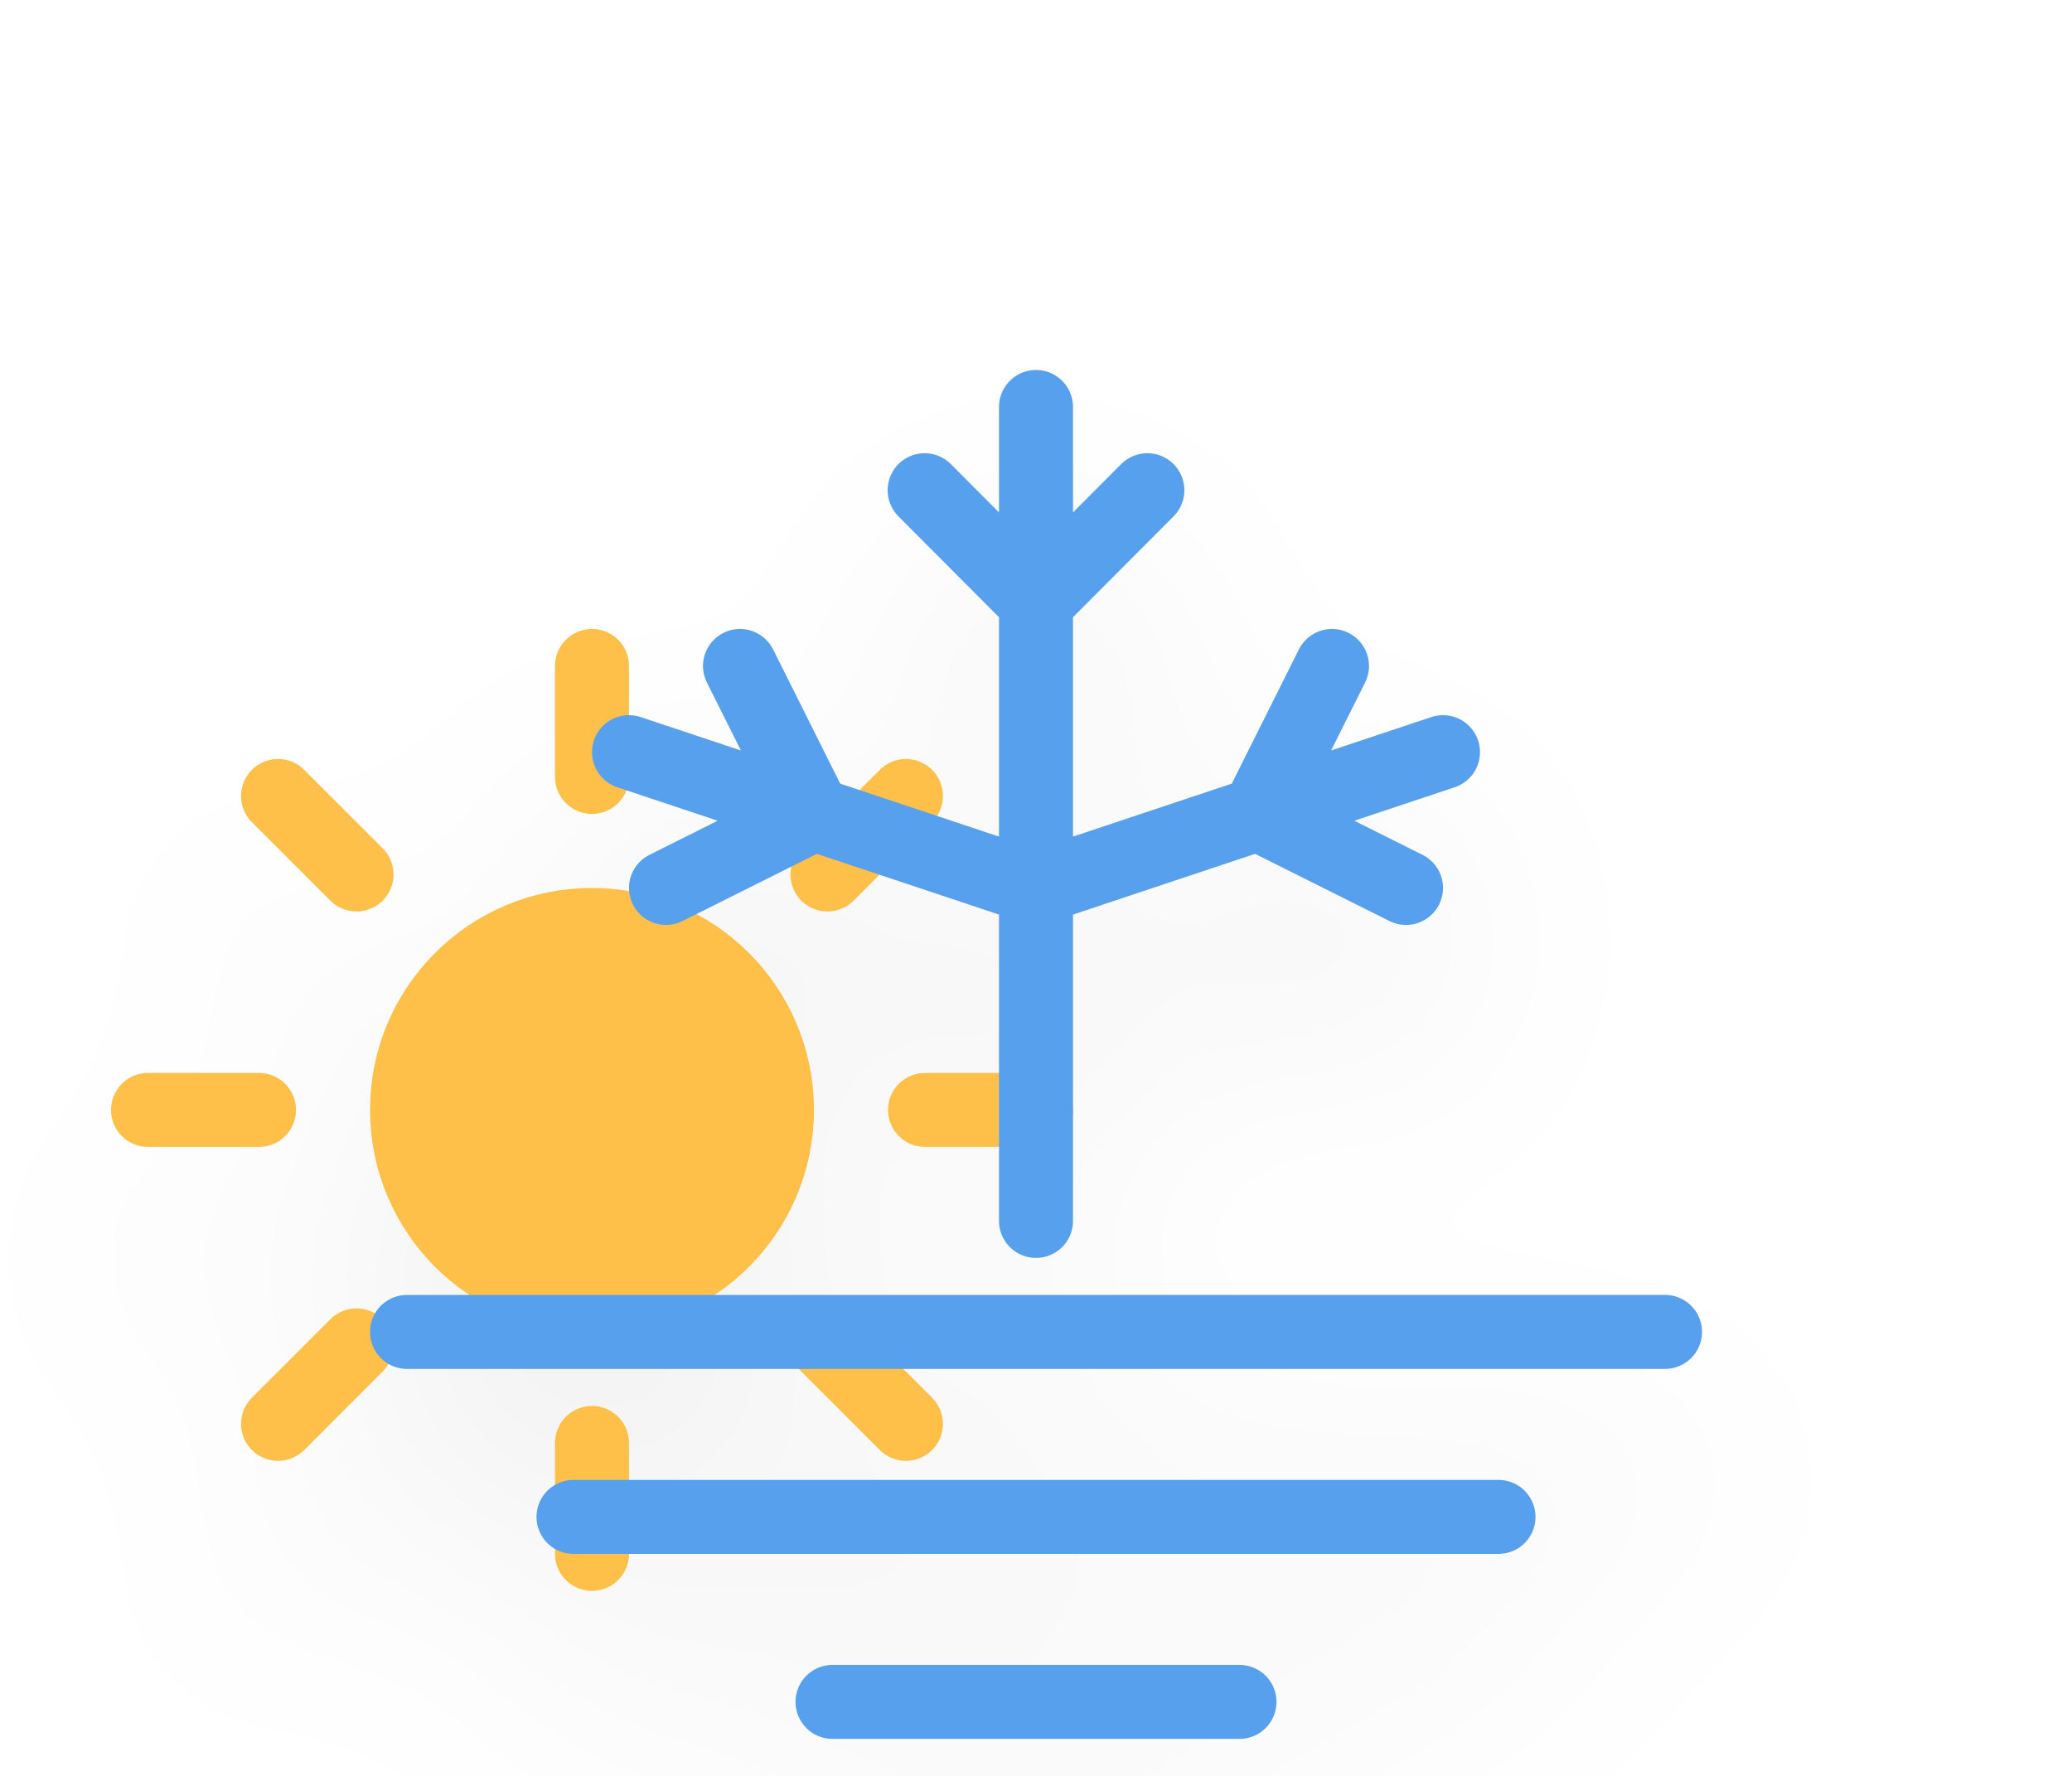
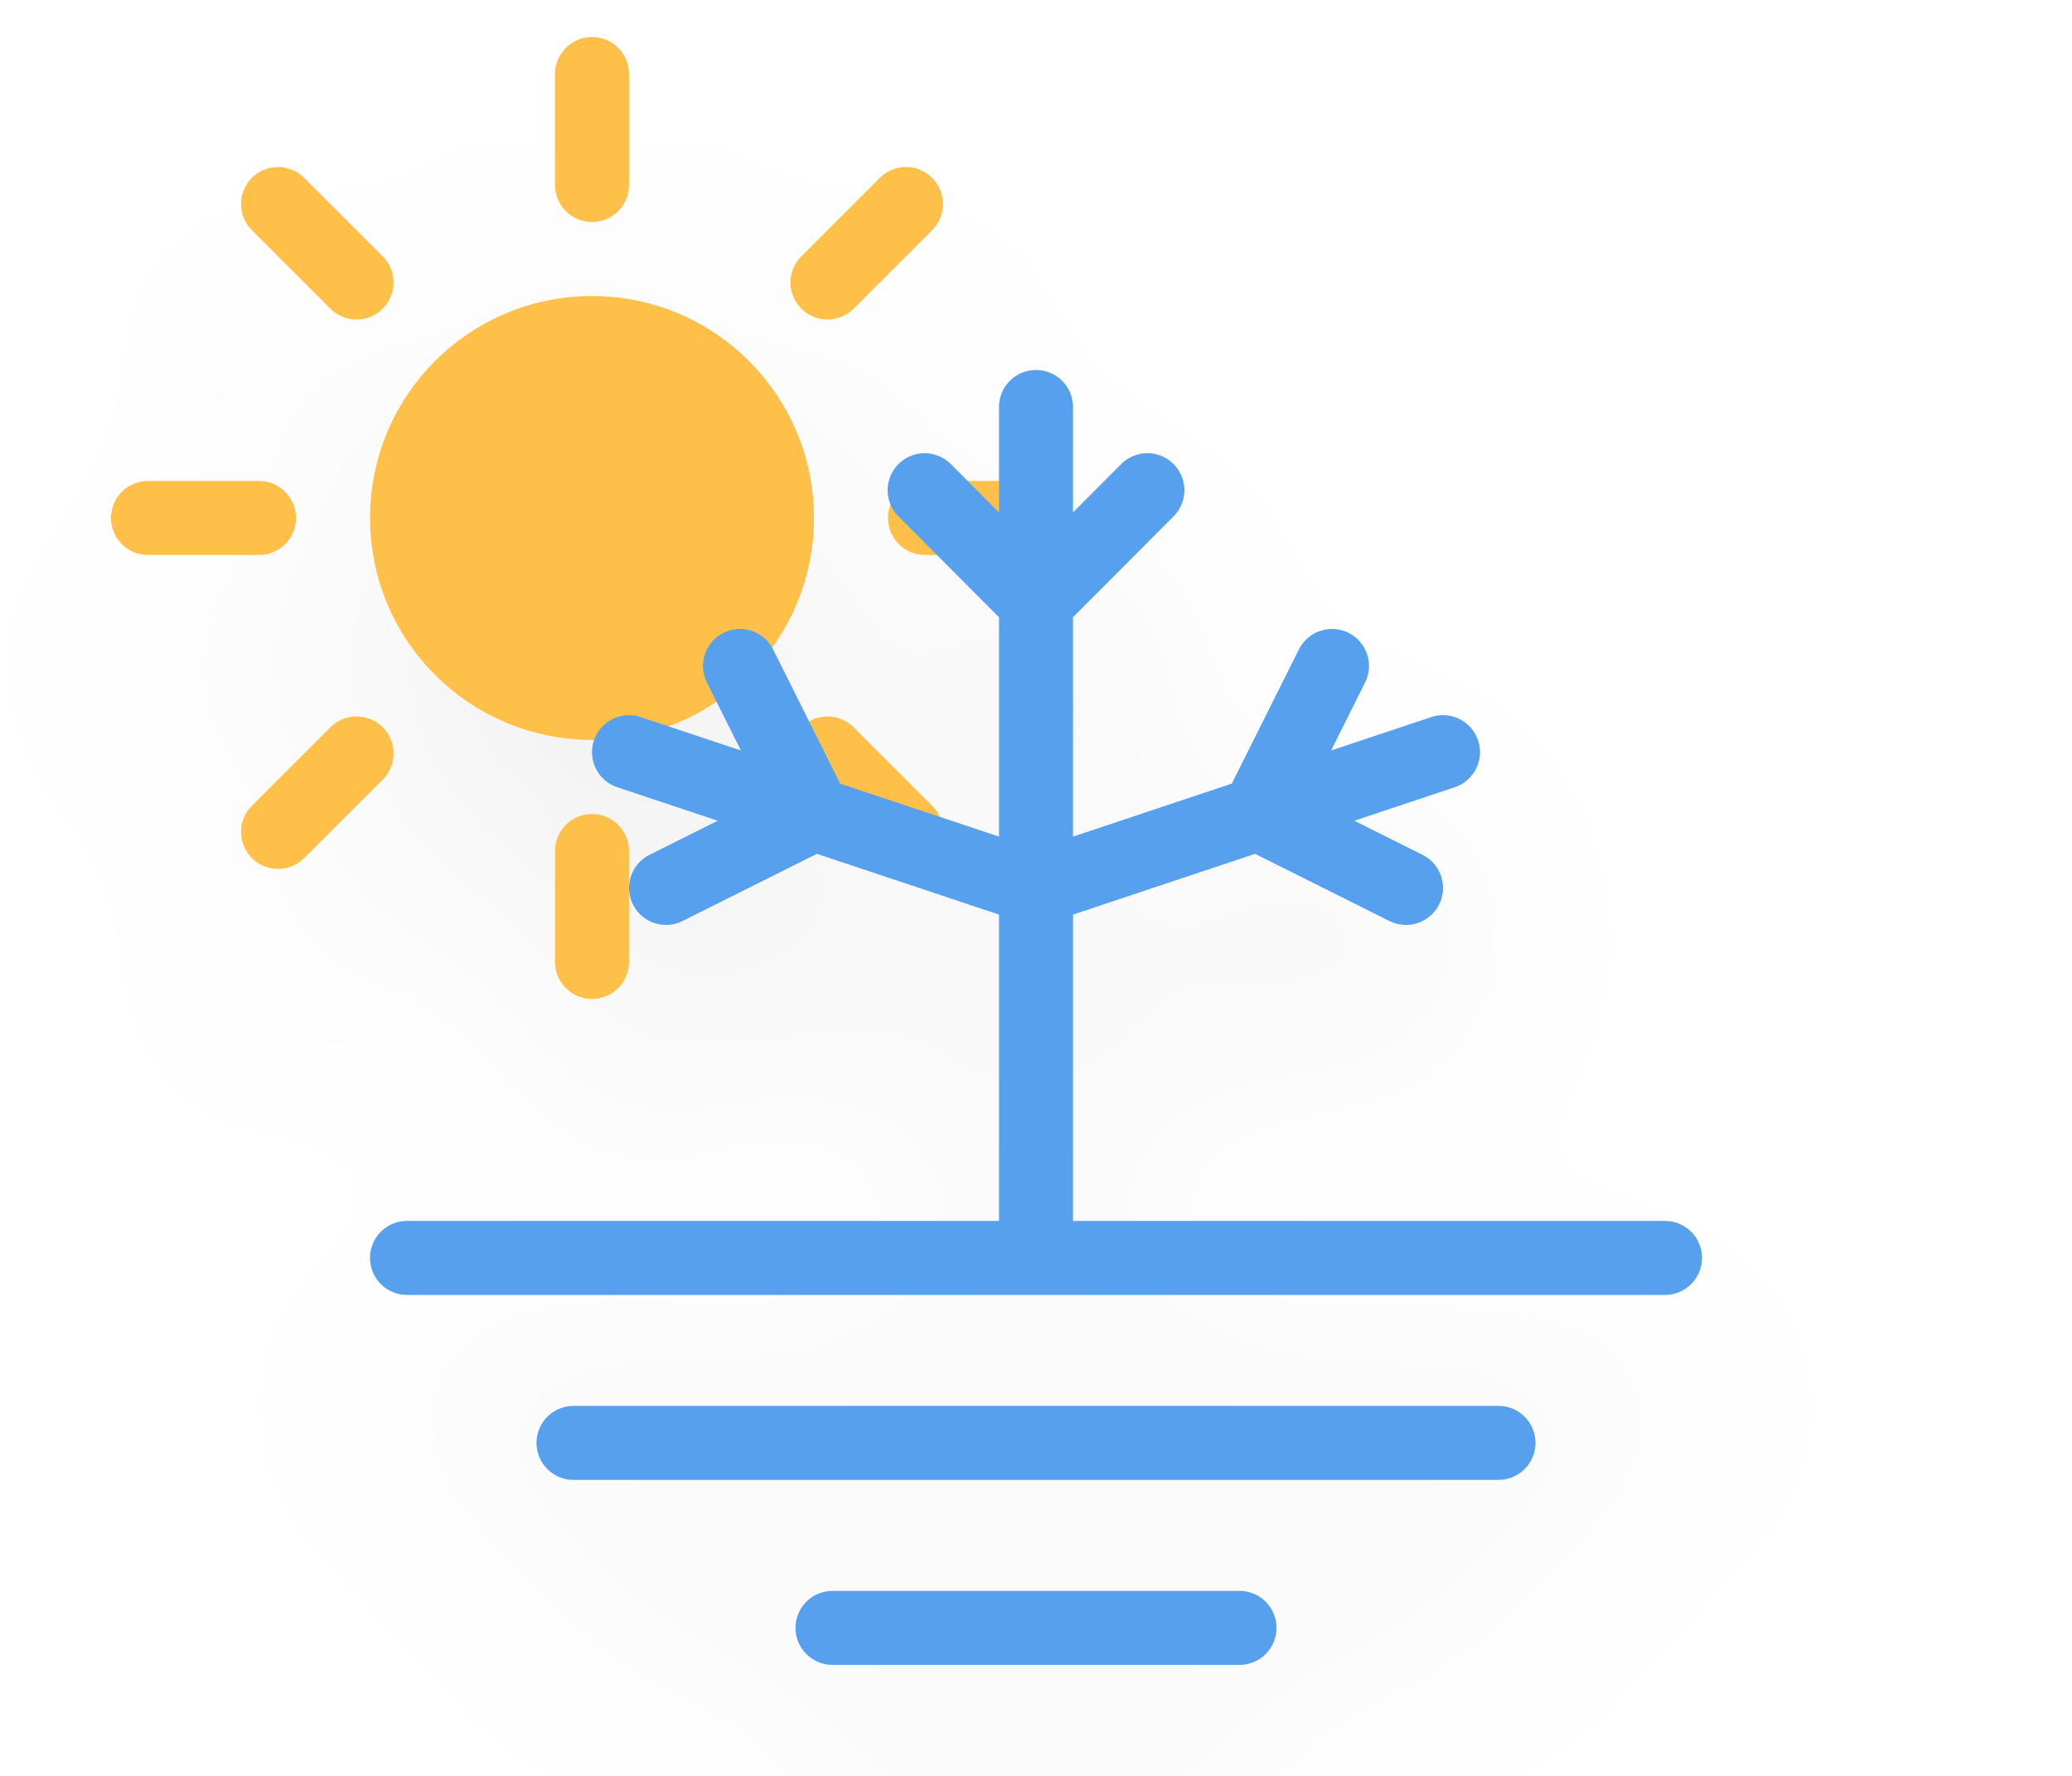
<svg xmlns="http://www.w3.org/2000/svg" width="56" height="48" version="1.1">
  <defs>
    <filter id="blur" x="-.207" y="-.211" width="1.403" height="1.5">
      <feGaussianBlur in="SourceAlpha" stdDeviation="3" />
      <feOffset dx="0" dy="4" result="offsetblur" />
      <feComponentTransfer>
        <feFuncA slope="0.05" type="linear" />
      </feComponentTransfer>
      <feMerge>
        <feMergeNode />
        <feMergeNode in="SourceGraphic" />
      </feMerge>
    </filter>
-     <style type="text/css">
-       
-       /*
- ** SUN
- */
-       @keyframes am-weather-sun {
-         0% {
-           -webkit-transform: rotate(0deg);
-           -moz-transform: rotate(0deg);
-           -ms-transform: rotate(0deg);
-           transform: rotate(0deg);
-         }
- 
-         100% {
-           -webkit-transform: rotate(360deg);
-           -moz-transform: rotate(360deg);
-           -ms-transform: rotate(360deg);
-           transform: rotate(360deg);
-         }
-       }
- 
-       .am-weather-sun {
-         -webkit-animation-name: am-weather-sun;
-         -moz-animation-name: am-weather-sun;
-         -ms-animation-name: am-weather-sun;
-         animation-name: am-weather-sun;
-         -webkit-animation-duration: 9s;
-         -moz-animation-duration: 9s;
-         -ms-animation-duration: 9s;
-         animation-duration: 9s;
-         -webkit-animation-timing-function: linear;
-         -moz-animation-timing-function: linear;
-         -ms-animation-timing-function: linear;
-         animation-timing-function: linear;
-         -webkit-animation-iteration-count: infinite;
-         -moz-animation-iteration-count: infinite;
-         -ms-animation-iteration-count: infinite;
-         animation-iteration-count: infinite;
-       }
- 
-       /*
- ** FROST
- */
-       @keyframes am-weather-frost {
-         0% {
-           -webkit-transform: translate(0.0px, 0.0px);
-           -moz-transform: translate(0.0px, 0.0px);
-           -ms-transform: translate(0.0px, 0.0px);
-           transform: translate(0.0px, 0.0px);
-         }
- 
-         1% {
-           -webkit-transform: translate(0.3px, 0.0px);
-           -moz-transform: translate(0.3px, 0.0px);
-           -ms-transform: translate(0.3px, 0.0px);
-           transform: translate(0.3px, 0.0px);
-         }
- 
-         3% {
-           -webkit-transform: translate(-0.3px, 0.0px);
-           -moz-transform: translate(-0.3px, 0.0px);
-           -ms-transform: translate(-0.3px, 0.0px);
-           transform: translate(-0.3px, 0.0px);
-         }
- 
-         5% {
-           -webkit-transform: translate(0.3px, 0.0px);
-           -moz-transform: translate(0.3px, 0.0px);
-           -ms-transform: translate(0.3px, 0.0px);
-           transform: translate(0.3px, 0.0px);
-         }
- 
-         7% {
-           -webkit-transform: translate(-0.3px, 0.0px);
-           -moz-transform: translate(-0.3px, 0.0px);
-           -ms-transform: translate(-0.3px, 0.0px);
-           transform: translate(-0.3px, 0.0px);
-         }
- 
-         9% {
-           -webkit-transform: translate(0.3px, 0.0px);
-           -moz-transform: translate(0.3px, 0.0px);
-           -ms-transform: translate(0.3px, 0.0px);
-           transform: translate(0.3px, 0.0px);
-         }
- 
-         11% {
-           -webkit-transform: translate(-0.3px, 0.0px);
-           -moz-transform: translate(-0.3px, 0.0px);
-           -ms-transform: translate(-0.3px, 0.0px);
-           transform: translate(-0.3px, 0.0px);
-         }
- 
-         13% {
-           -webkit-transform: translate(0.3px, 0.0px);
-           -moz-transform: translate(0.3px, 0.0px);
-           -ms-transform: translate(0.3px, 0.0px);
-           transform: translate(0.3px, 0.0px);
-         }
- 
-         15% {
-           -webkit-transform: translate(-0.3px, 0.0px);
-           -moz-transform: translate(-0.3px, 0.0px);
-           -ms-transform: translate(-0.3px, 0.0px);
-           transform: translate(-0.3px, 0.0px);
-         }
- 
-         16% {
-           -webkit-transform: translate(0.0px, 0.0px);
-           -moz-transform: translate(0.0px, 0.0px);
-           -ms-transform: translate(0.0px, 0.0px);
-           transform: translate(0.0px, 0.0px);
-         }
- 
-         100% {
-           -webkit-transform: translate(0.0px, 0.0px);
-           -moz-transform: translate(0.0px, 0.0px);
-           -ms-transform: translate(0.0px, 0.0px);
-           transform: translate(0.0px, 0.0px);
-         }
-       }
- 
-       .am-weather-frost {
-         -webkit-animation-name: am-weather-frost;
-         -moz-animation-name: am-weather-frost;
-         animation-name: am-weather-frost;
-         -webkit-animation-duration: 1.11s;
-         -moz-animation-duration: 1.11s;
-         animation-duration: 1.11s;
-         -webkit-animation-timing-function: linear;
-         -moz-animation-timing-function: linear;
-         animation-timing-function: linear;
-         -webkit-animation-iteration-count: infinite;
-         -moz-animation-iteration-count: infinite;
-         animation-iteration-count: infinite;
-       }
-       
-     </style>
  </defs>
  <g transform="translate(16,-2)" filter="url(#blur)">
-     <g transform="translate(0,16)">
-       <g class="am-weather-sun" transform="translate(0,16)">
+     <g class="am-weather-sun" transform="translate(0,16)">
+       <line transform="translate(0,9)" y2="3" fill="none" stroke="#ffc04a" stroke-linecap="round" stroke-width="2" />
+       <g transform="rotate(45)">
        <line transform="translate(0,9)" y2="3" fill="none" stroke="#ffc04a" stroke-linecap="round" stroke-width="2" />
-         <g transform="rotate(45)">
-           <line transform="translate(0,9)" y2="3" fill="none" stroke="#ffc04a" stroke-linecap="round" stroke-width="2" />
-         </g>
-         <g transform="rotate(90)">
-           <line transform="translate(0,9)" y2="3" fill="none" stroke="#ffc04a" stroke-linecap="round" stroke-width="2" />
-         </g>
-         <g transform="rotate(135)">
-           <line transform="translate(0,9)" y2="3" fill="none" stroke="#ffc04a" stroke-linecap="round" stroke-width="2" />
-         </g>
-         <g transform="scale(-1)">
-           <line transform="translate(0,9)" y2="3" fill="none" stroke="#ffc04a" stroke-linecap="round" stroke-width="2" />F
-         </g>
-         <g transform="rotate(225)">
-           <line transform="translate(0,9)" y2="3" fill="none" stroke="#ffc04a" stroke-linecap="round" stroke-width="2" />
-         </g>
-         <g transform="rotate(-90)">
-           <line transform="translate(0,9)" y2="3" fill="none" stroke="#ffc04a" stroke-linecap="round" stroke-width="2" />
-         </g>
-         <g transform="rotate(-45)">
-           <line transform="translate(0,9)" y2="3" fill="none" stroke="#ffc04a" stroke-linecap="round" stroke-width="2" />
-         </g>
-         <circle r="5" fill="#ffc04a" stroke="#ffc04a" stroke-width="2" />
      </g>
+       <g transform="rotate(90)">
+         <line transform="translate(0,9)" y2="3" fill="none" stroke="#ffc04a" stroke-linecap="round" stroke-width="2" />
+       </g>
+       <g transform="rotate(135)">
+         <line transform="translate(0,9)" y2="3" fill="none" stroke="#ffc04a" stroke-linecap="round" stroke-width="2" />
+       </g>
+       <g transform="scale(-1)">
+         <line transform="translate(0,9)" y2="3" fill="none" stroke="#ffc04a" stroke-linecap="round" stroke-width="2" />
+       </g>
+       <g transform="rotate(225)">
+         <line transform="translate(0,9)" y2="3" fill="none" stroke="#ffc04a" stroke-linecap="round" stroke-width="2" />
+       </g>
+       <g transform="rotate(-90)">
+         <line transform="translate(0,9)" y2="3" fill="none" stroke="#ffc04a" stroke-linecap="round" stroke-width="2" />
+       </g>
+       <g transform="rotate(-45)">
+         <line transform="translate(0,9)" y2="3" fill="none" stroke="#ffc04a" stroke-linecap="round" stroke-width="2" />
+       </g>
+       <circle r="5" fill="#ffc04a" stroke="#ffc04a" stroke-width="2" />
    </g>
-     <g transform="translate(-16,4)">
-       <g class="am-weather-frost" stroke="#57a0ee" transform="translate(0,2)" fill="none" stroke-width="2" stroke-linecap="round" style="-moz-animation-duration:1.11s;-moz-animation-iteration-count:infinite;-moz-animation-name:am-weather-frost;-moz-animation-timing-function:linear;-webkit-animation-duration:1.11s;-webkit-animation-iteration-count:infinite;-webkit-animation-name:am-weather-frost;-webkit-animation-timing-function:linear">
-         <path d="M11,32H45" />
-         <path d="M15.5,37H40.5" />
-         <path d="M22.5,42H33.5" />
-       </g>
-       <g>
-         <path stroke="#57a0ee" transform="translate(0,0)" fill="none" stroke-width="2" stroke-linecap="round" d="M28,31V9M28,22l11,-3.67M34,20l2,-4M34,20l4,2M28,22l-11,-3.67M22,20l-2,-4M22,20l-4,2M28,14.27l3.01,-3.02M28,14.27l-3.01,-3.02" />
-       </g>
+     <g stroke="#57a0ee" transform="translate(-16,4)" fill="none" stroke-width="2" stroke-linecap="round">
+       <path d="M11,32H45" />
+       <path d="M15.5,37H40.5" />
+       <path d="M22.5,42H33.5" />
+       <path stroke="#57a0ee" d="M28,31V9M28,22l11,-3.67M34,20l2,-4M34,20l4,2M28,22l-11,-3.67M22,20l-2,-4M22,20l-4,2M28,14.27l3.01,-3.02M28,14.27l-3.01,-3.02" />
    </g>
  </g>
</svg>
